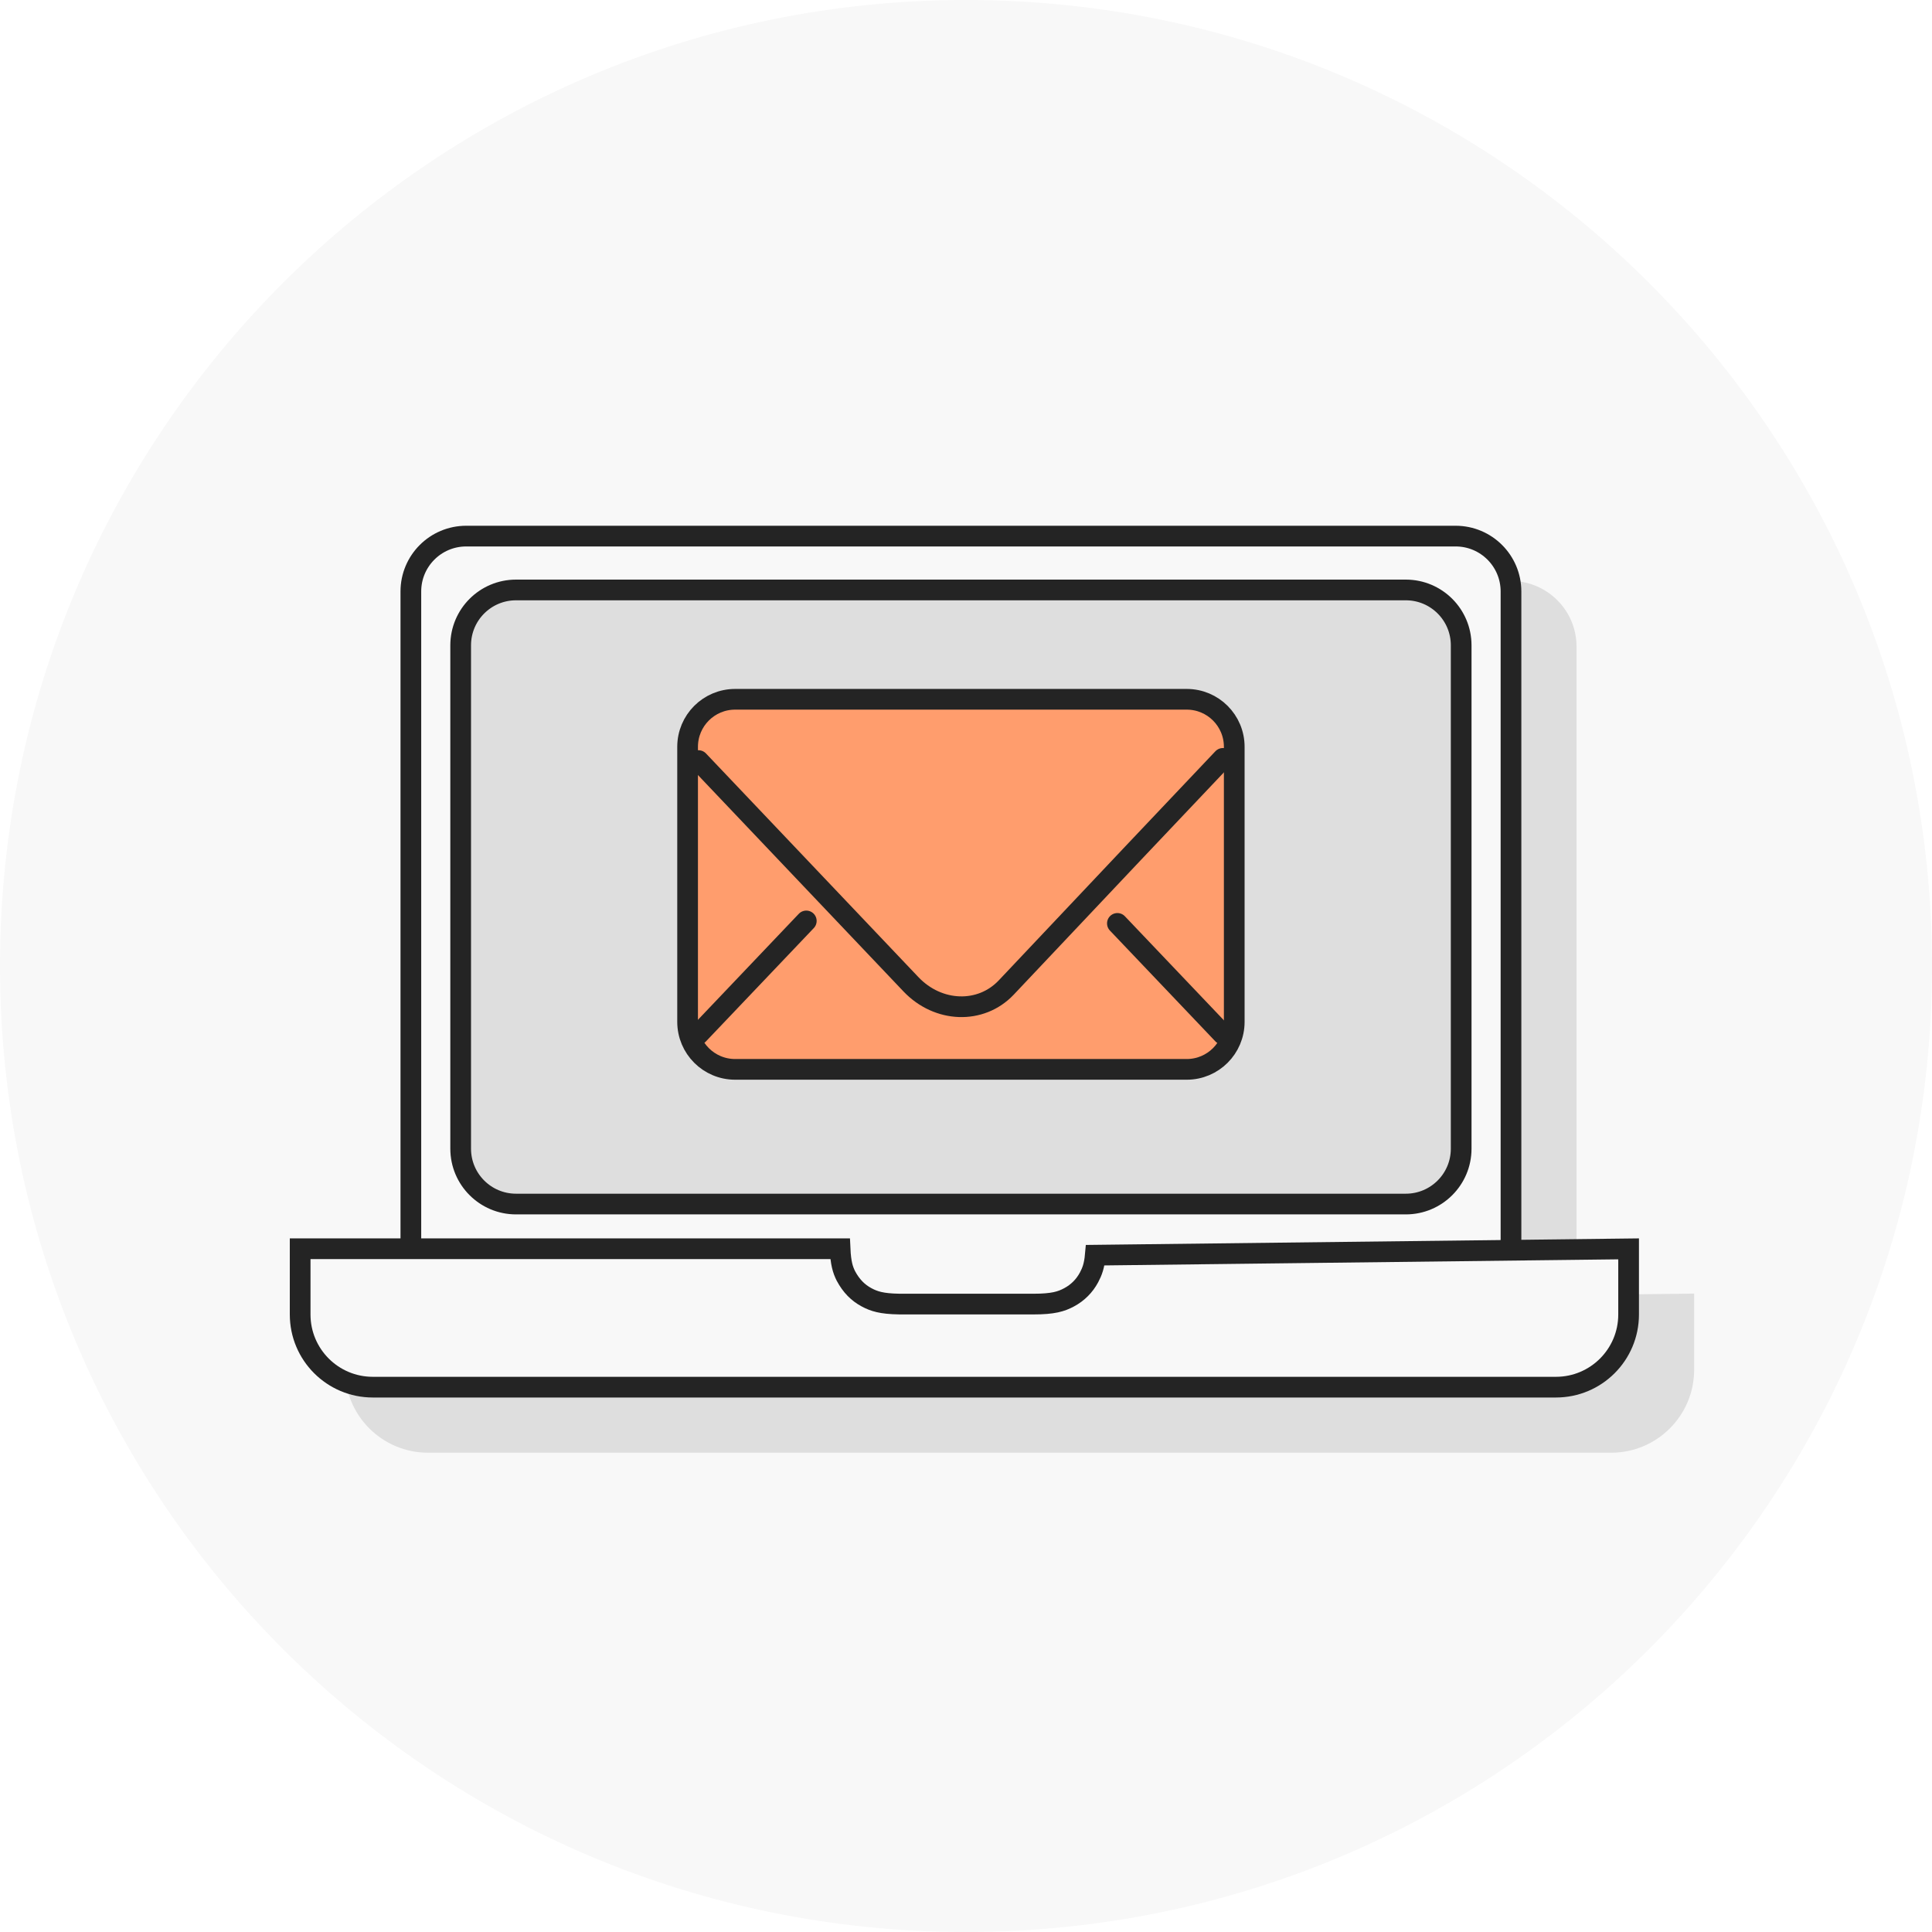
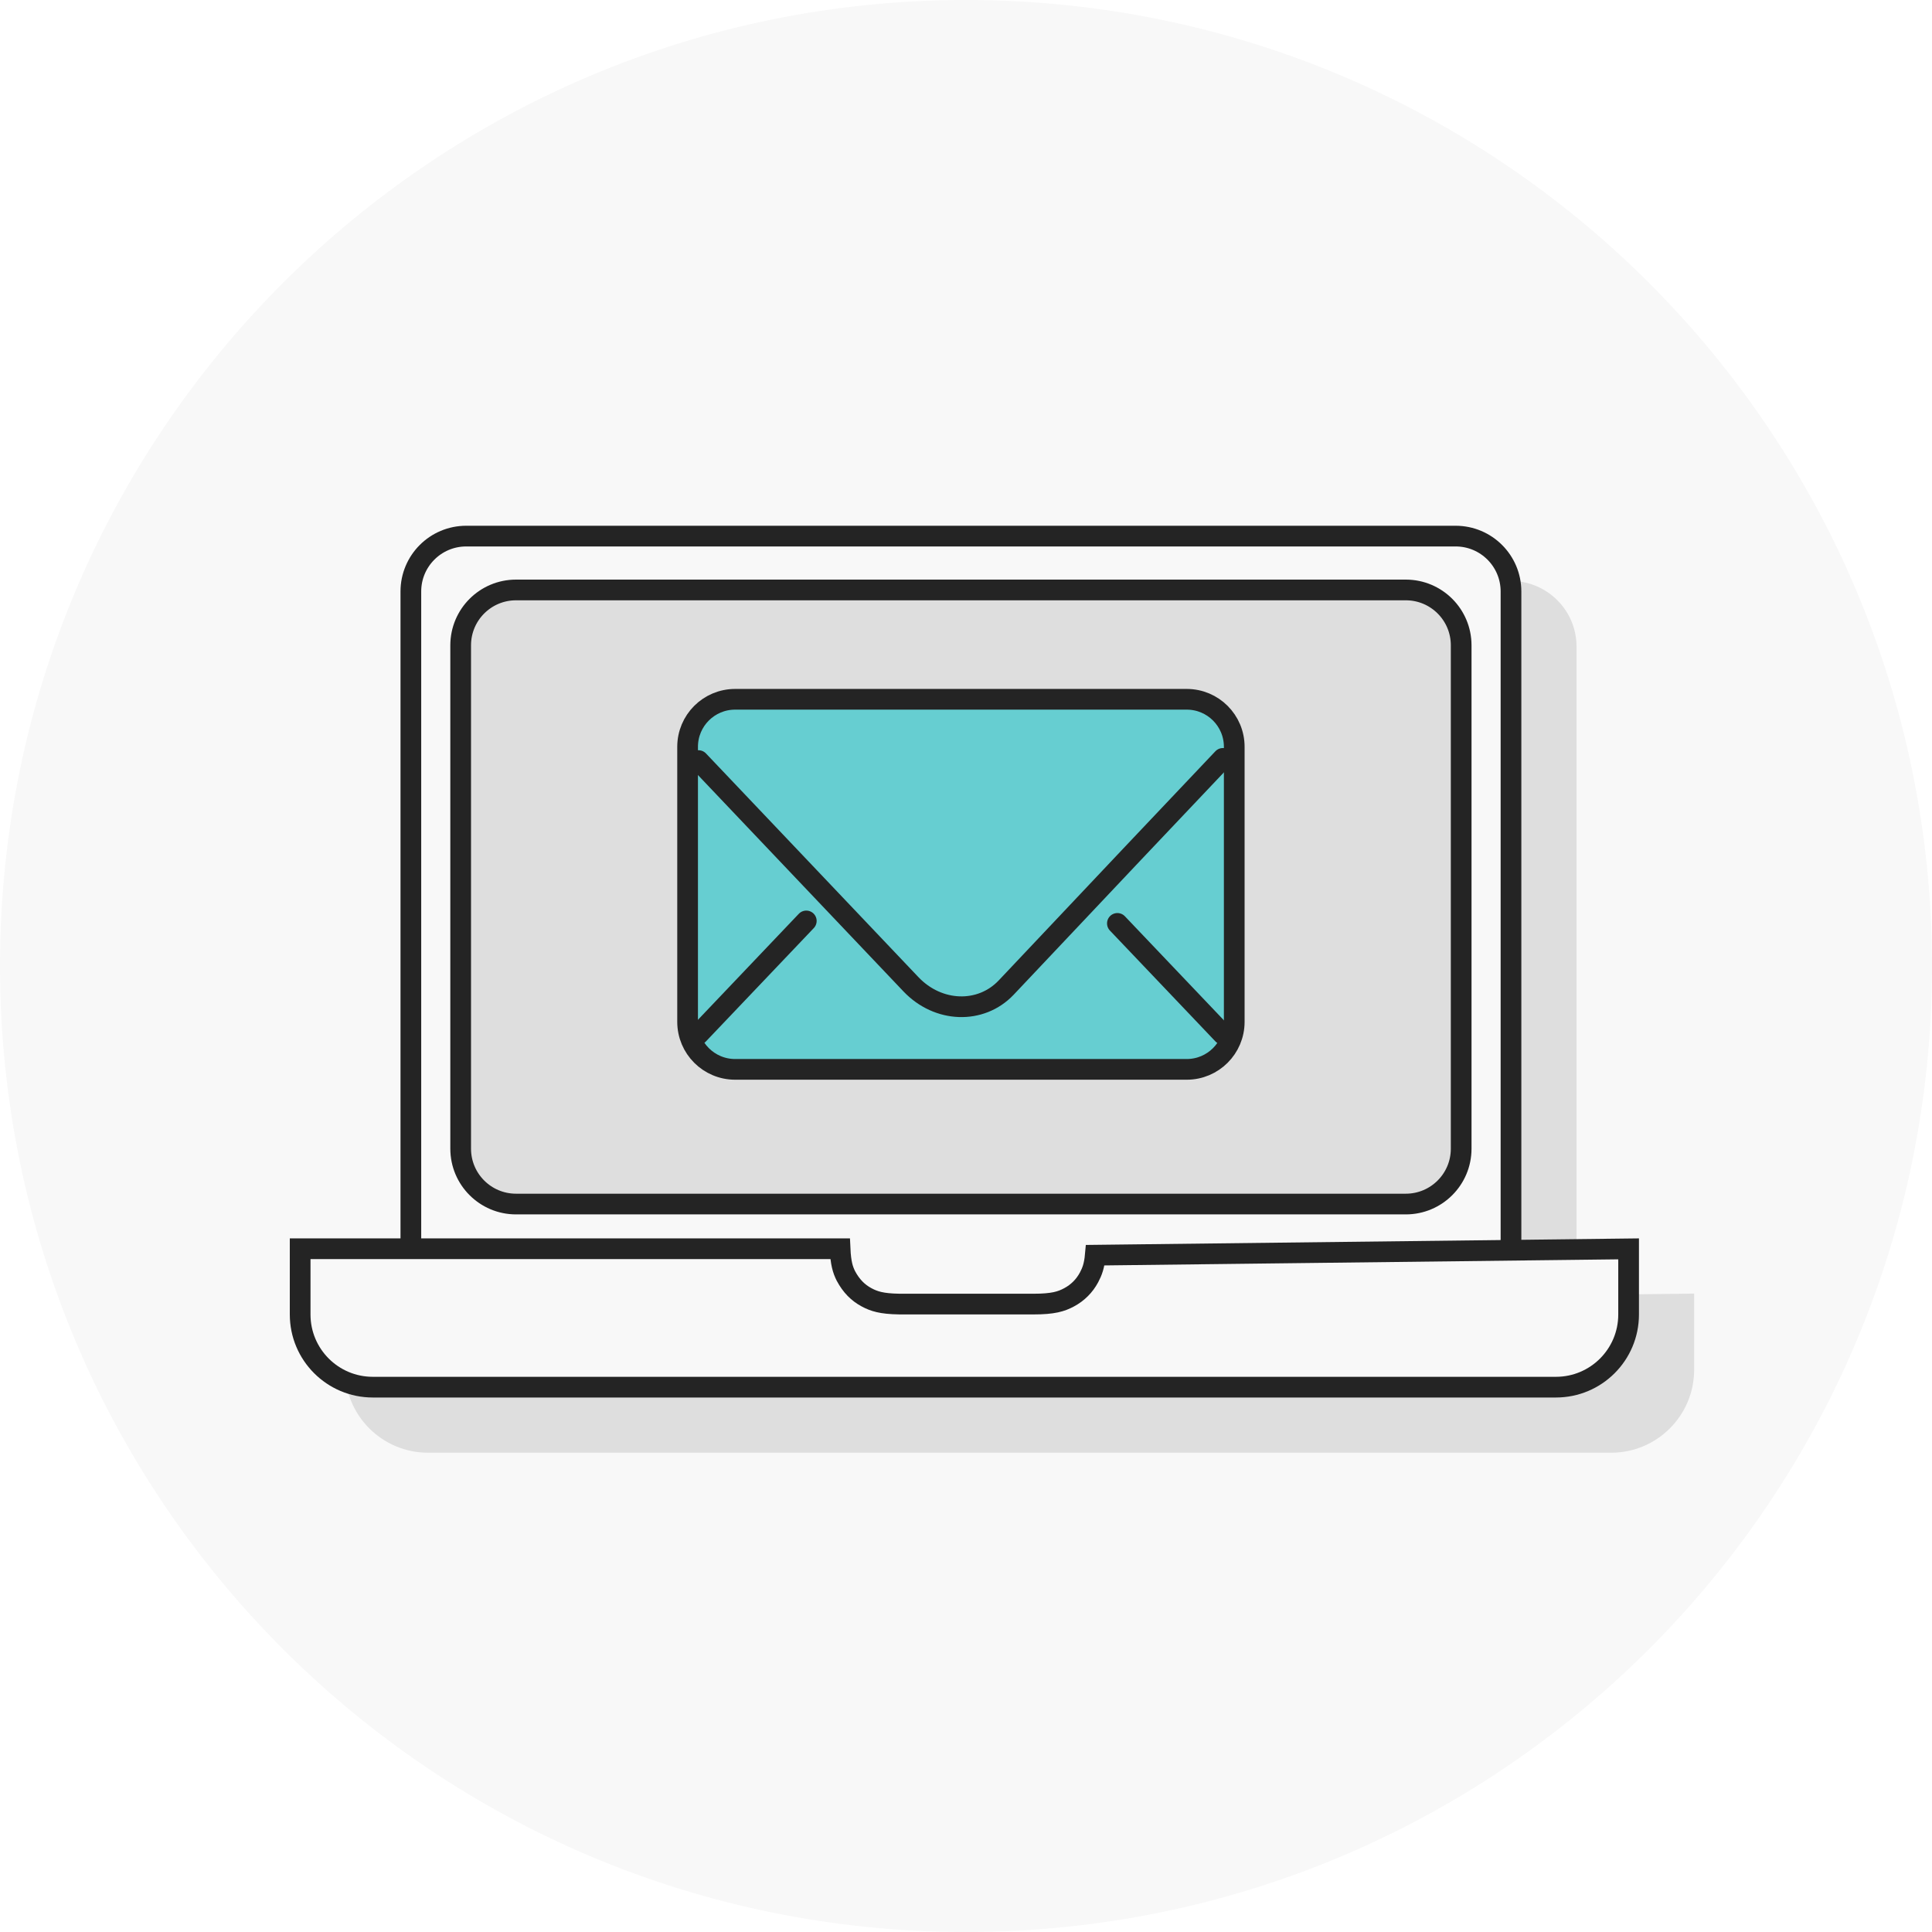
<svg xmlns="http://www.w3.org/2000/svg" width="140px" height="140px" viewBox="0 0 140 140" version="1.1">
-   <g id="01_Design" stroke="none" stroke-width="1" fill="none" fill-rule="evenodd">
-     <g id="icon_reispepass_content-copy-25">
+   <g id="vignette_mailaccount" stroke="none" stroke-width="1" fill="none" fill-rule="evenodd">
+     <g>
      <circle id="Oval" fill="#F8F8F8" cx="70" cy="70" r="70" />
      <g id="Group-16" transform="translate(21, 38)" stroke-width="1.5">
        <g id="Group-8">
          <rect id="Rectangle" stroke="#DEDEDE" fill="#DEDEDE" x="12.772" y="4.848" width="79.72" height="58.663" rx="4.011" />
          <path d="M43.875,56.487 C43.922,57.532 44.073,58.01 44.292,58.451 C44.684,59.187 45.173,59.675 45.795,60.009 C46.331,60.295 46.875,60.477 48.14,60.497 L48.14,60.497 L57.882,60.499 C59.328,60.499 59.903,60.312 60.471,60.009 C61.094,59.675 61.583,59.187 61.916,58.564 C62.14,58.145 62.3,57.722 62.369,56.955 L62.369,56.955 L101.015,56.497 L101.015,61.253 C101.015,62.707 100.426,64.024 99.473,64.977 C98.52,65.93 97.203,66.519 95.749,66.519 L95.749,66.519 L10.016,66.519 C8.562,66.519 7.245,65.93 6.292,64.977 C5.339,64.024 4.75,62.707 4.75,61.253 L4.75,61.253 L4.75,56.488 L43.875,56.487 Z" id="Combined-Shape" stroke="#DEDEDE" fill="#DEDEDE" />
          <rect id="Rectangle" stroke="#242424" fill="#F8F8F8" x="8.772" y="0.848" width="79.72" height="58.663" rx="4.011" />
          <rect id="Rectangle" stroke="#242424" fill="#DEDEDE" x="12.382" y="4.75" width="72.5" height="44.5" rx="4.011" />
          <g id="Group-13" transform="translate(28.07621, 11)" stroke="#242424">
-             <rect id="Rectangle-Copy-33" fill="#FF9D6D" x="0.75" y="1.673" width="39.612" height="26.817" rx="3.443" />
+             <rect id="Rectangle-Copy-33" fill="#66CED1" x="0.75" y="1.673" width="39.612" height="26.817" rx="3.443" />
            <path d="M1.532,25.952 C3.541,23.84 6.147,21.102 9.351,17.735 M31.894,17.913 C35.013,21.19 37.561,23.868 39.539,25.946" id="Shape" stroke-linecap="round" stroke-linejoin="round" />
            <path d="M39.539,5.956 C36.07,9.609 30.835,15.145 23.835,22.565 C21.993,24.505 18.902,24.397 16.933,22.323 C10.091,15.12 4.96,9.717 1.539,6.115" id="Path" stroke-linecap="round" stroke-linejoin="round" />
          </g>
          <path d="M39.875,52.487 C39.922,53.532 40.073,54.01 40.292,54.451 C40.684,55.187 41.173,55.675 41.795,56.009 C42.331,56.295 42.875,56.477 44.14,56.497 L44.14,56.497 L53.882,56.499 C55.328,56.499 55.903,56.312 56.471,56.009 C57.094,55.675 57.583,55.187 57.916,54.564 C58.14,54.145 58.3,53.722 58.369,52.955 L58.369,52.955 L97.015,52.497 L97.015,57.253 C97.015,58.707 96.426,60.024 95.473,60.977 C94.52,61.93 93.203,62.519 91.749,62.519 L91.749,62.519 L6.016,62.519 C4.562,62.519 3.245,61.93 2.292,60.977 C1.339,60.024 0.75,58.707 0.75,57.253 L0.75,57.253 L0.75,52.488 L39.875,52.487 Z" id="Combined-Shape" stroke="#242424" fill="#F8F8F8" />
        </g>
      </g>
    </g>
  </g>
</svg>
